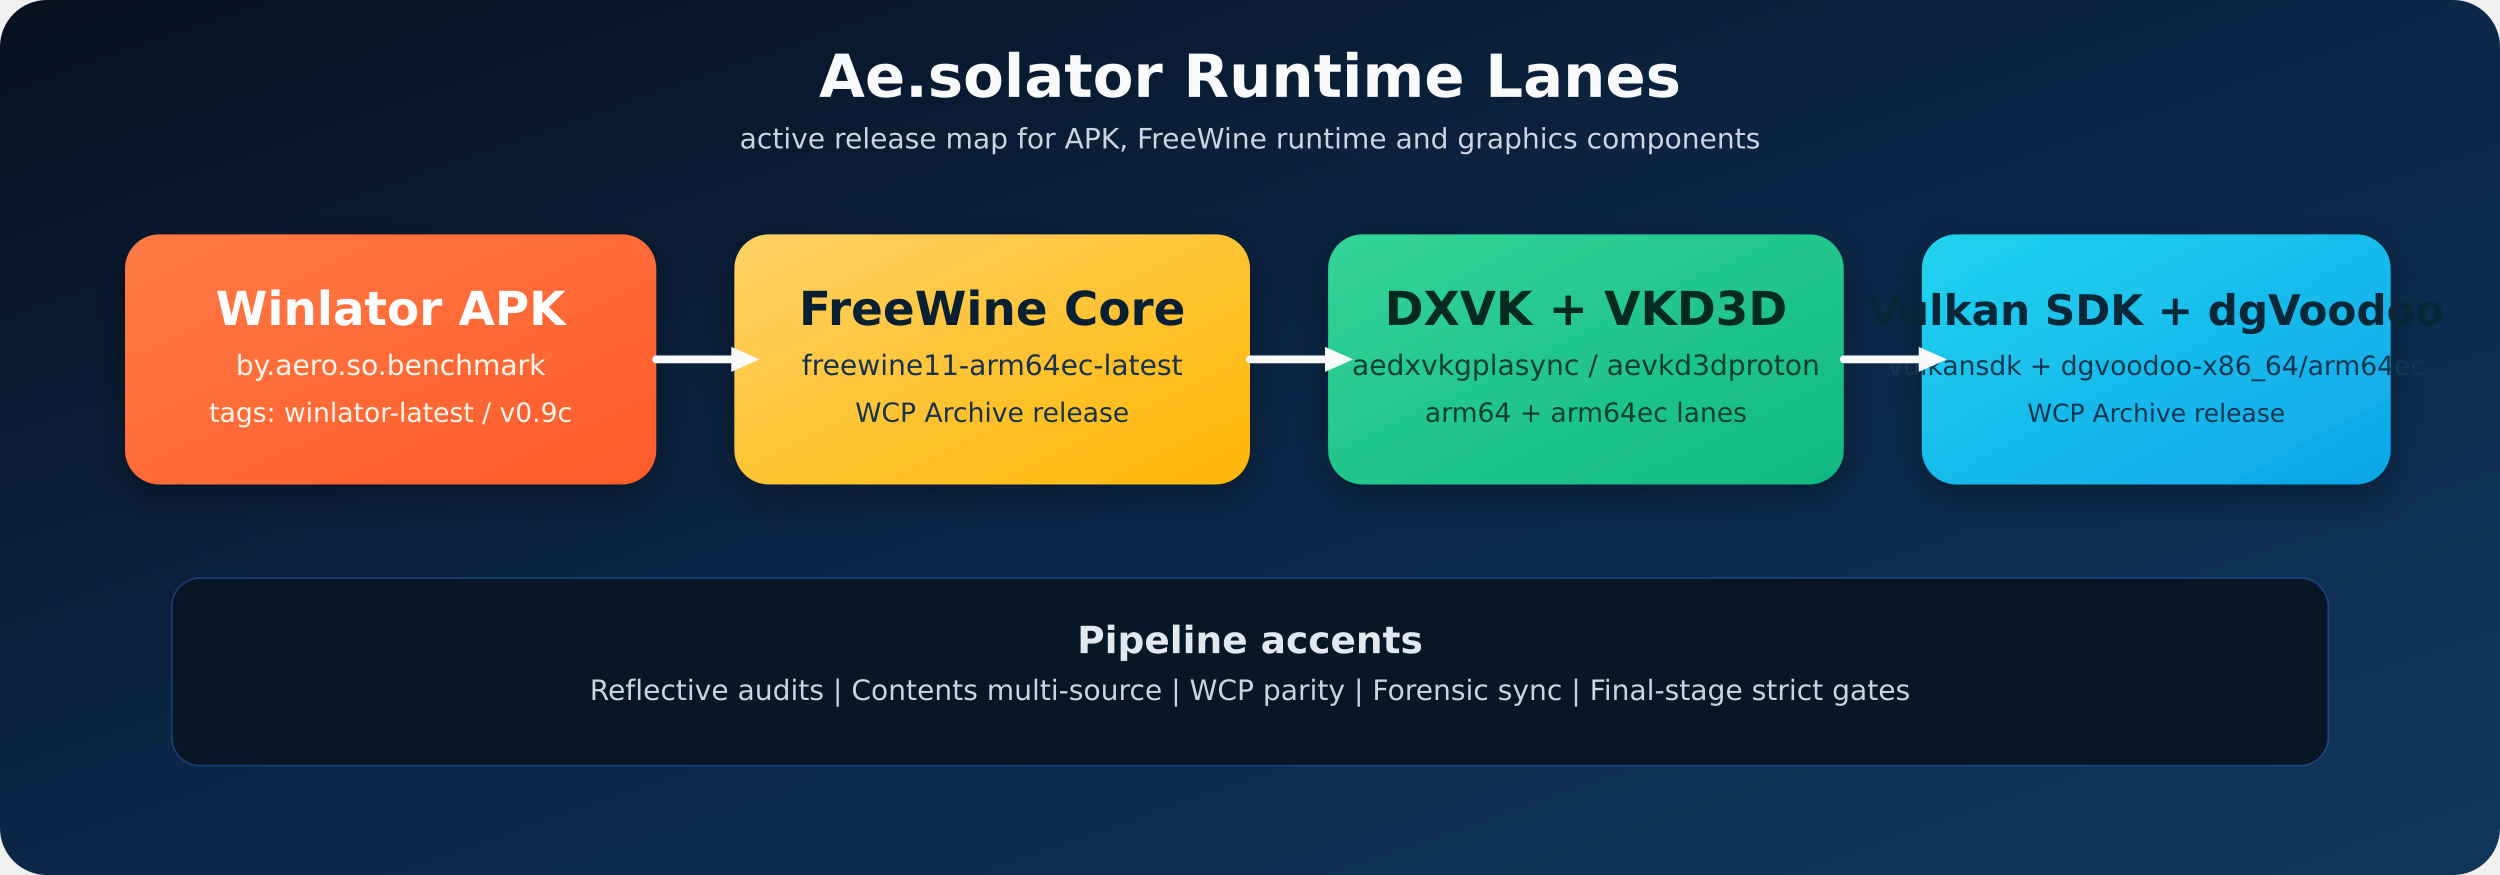
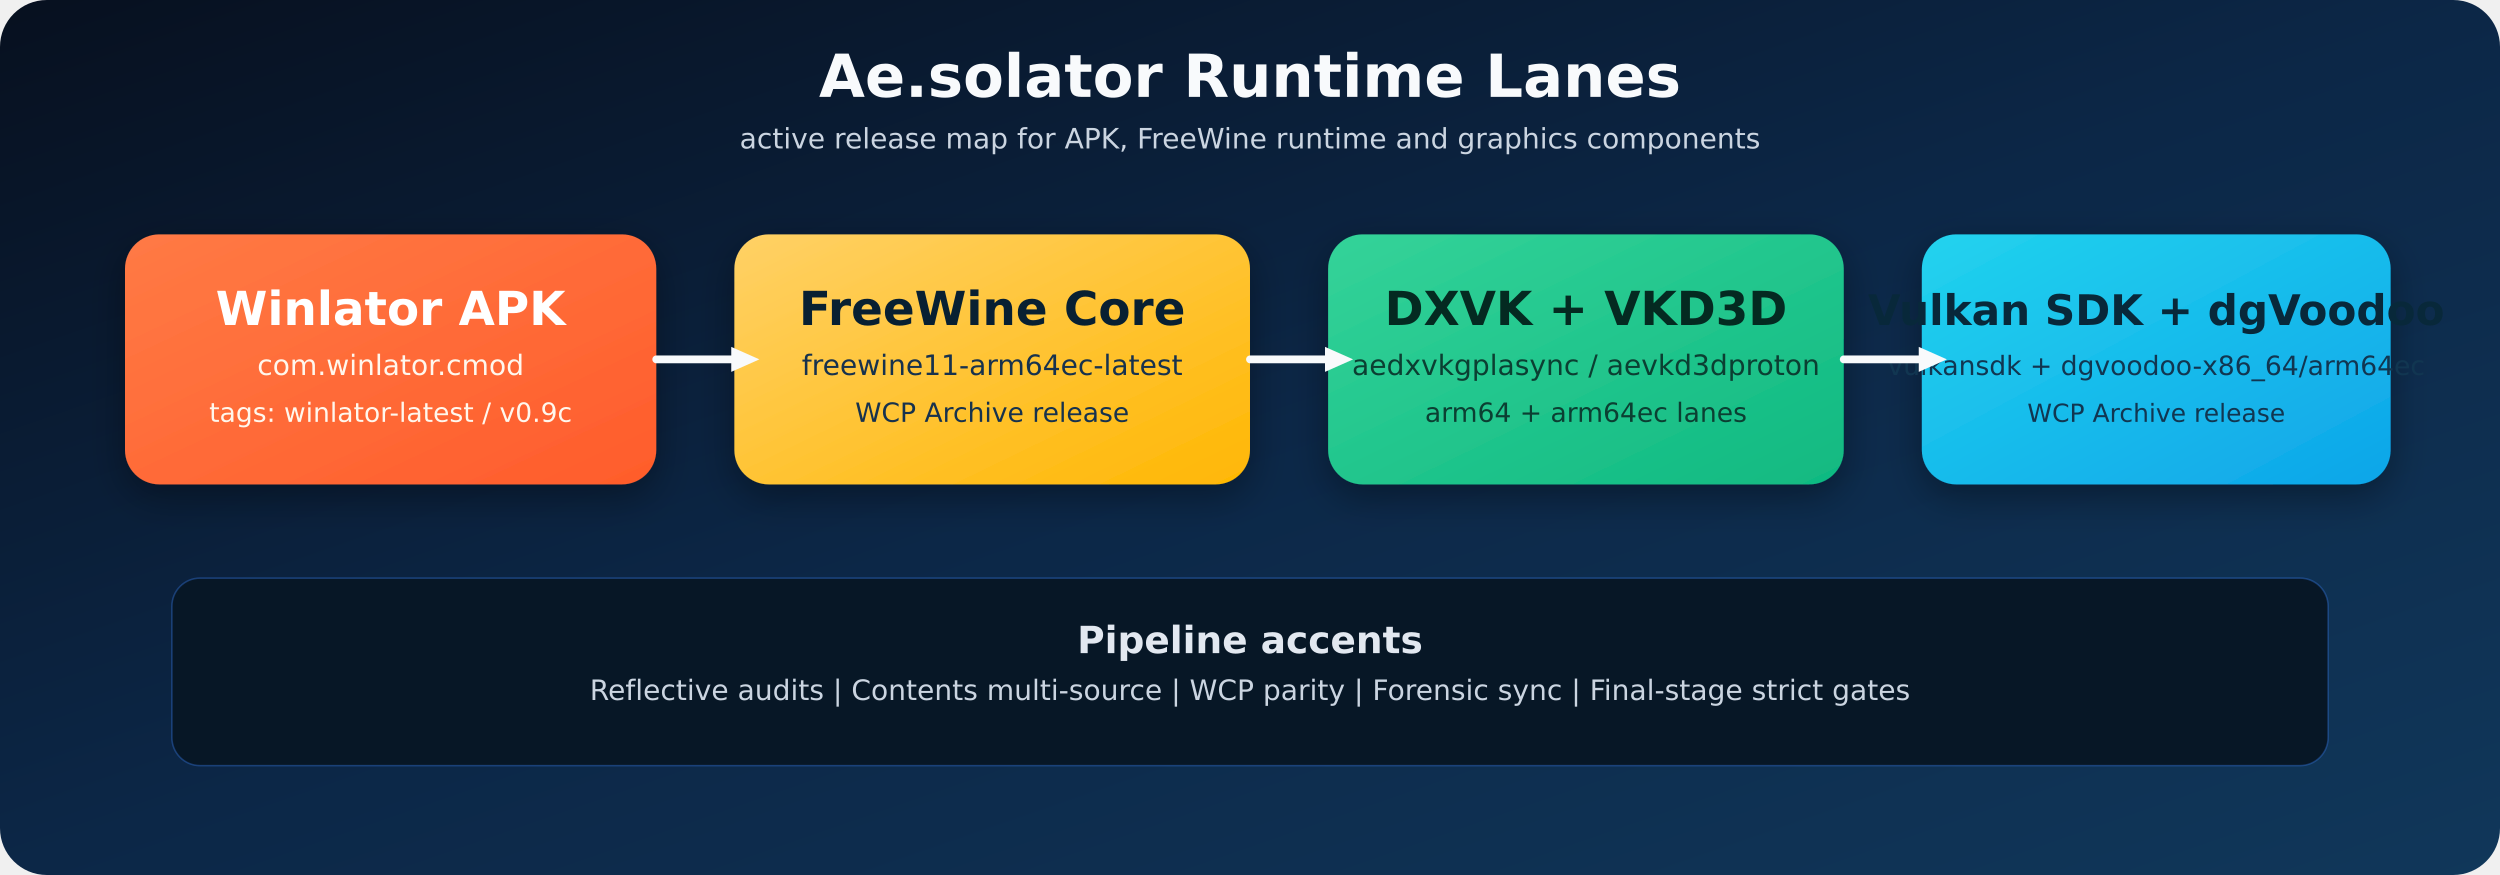
<svg xmlns="http://www.w3.org/2000/svg" viewBox="0 0 1600 560" role="img" aria-label="Ae.solator runtime lanes overview">
  <defs>
    <linearGradient id="canvas" x1="0" y1="0" x2="1" y2="1">
      <stop offset="0%" stop-color="#07101f" />
      <stop offset="50%" stop-color="#0c2747" />
      <stop offset="100%" stop-color="#10375a" />
    </linearGradient>
    <linearGradient id="apk" x1="0" y1="0" x2="1" y2="1">
      <stop offset="0%" stop-color="#ff7a45" />
      <stop offset="100%" stop-color="#ff5c2b" />
    </linearGradient>
    <linearGradient id="wine" x1="0" y1="0" x2="1" y2="1">
      <stop offset="0%" stop-color="#ffd166" />
      <stop offset="100%" stop-color="#ffb703" />
    </linearGradient>
    <linearGradient id="ge" x1="0" y1="0" x2="1" y2="1">
      <stop offset="0%" stop-color="#34d399" />
      <stop offset="100%" stop-color="#10b981" />
    </linearGradient>
    <linearGradient id="gn" x1="0" y1="0" x2="1" y2="1">
      <stop offset="0%" stop-color="#22d3ee" />
      <stop offset="100%" stop-color="#0ea5e9" />
    </linearGradient>
    <filter id="soft" x="-20%" y="-20%" width="140%" height="140%">
      <feDropShadow dx="0" dy="8" stdDeviation="12" flood-color="#000" flood-opacity="0.35" />
    </filter>
  </defs>
  <rect width="1600" height="560" rx="30" fill="url(#canvas)" />
  <text x="800" y="62" text-anchor="middle" fill="#f8fafc" font-size="38" font-family="Segoe UI, DejaVu Sans, Arial, sans-serif" font-weight="700">Ae.solator Runtime Lanes</text>
  <text x="800" y="95" text-anchor="middle" fill="#cbd5e1" font-size="18" font-family="Segoe UI, DejaVu Sans, Arial, sans-serif">active release map for APK, FreeWine runtime and graphics components</text>
  <rect x="80" y="150" width="340" height="160" rx="22" fill="url(#apk)" filter="url(#soft)" />
  <text x="250" y="208" text-anchor="middle" fill="#fff" font-size="30" font-family="Segoe UI, DejaVu Sans, Arial, sans-serif" font-weight="700">Winlator APK</text>
-   <text x="250" y="240" text-anchor="middle" fill="#fff7ed" font-size="18" font-family="Segoe UI, DejaVu Sans, Arial, sans-serif">by.aero.so.benchmark</text>
+   <text x="250" y="240" text-anchor="middle" fill="#fff7ed" font-size="18" font-family="Segoe UI, DejaVu Sans, Arial, sans-serif">com.winlator.cmod</text>
  <text x="250" y="270" text-anchor="middle" fill="#fff7ed" font-size="17" font-family="Segoe UI, DejaVu Sans, Arial, sans-serif">tags: winlator-latest / v0.9c</text>
  <rect x="470" y="150" width="330" height="160" rx="22" fill="url(#wine)" filter="url(#soft)" />
  <text x="635" y="208" text-anchor="middle" fill="#082032" font-size="30" font-family="Segoe UI, DejaVu Sans, Arial, sans-serif" font-weight="700">FreeWine Core</text>
  <text x="635" y="240" text-anchor="middle" fill="#17324d" font-size="18" font-family="Segoe UI, DejaVu Sans, Arial, sans-serif">freewine11-arm64ec-latest</text>
  <text x="635" y="270" text-anchor="middle" fill="#17324d" font-size="17" font-family="Segoe UI, DejaVu Sans, Arial, sans-serif">WCP Archive release</text>
  <rect x="850" y="150" width="330" height="160" rx="22" fill="url(#ge)" filter="url(#soft)" />
  <text x="1015" y="208" text-anchor="middle" fill="#042a21" font-size="30" font-family="Segoe UI, DejaVu Sans, Arial, sans-serif" font-weight="700">DXVK + VKD3D</text>
  <text x="1015" y="240" text-anchor="middle" fill="#0b3f32" font-size="18" font-family="Segoe UI, DejaVu Sans, Arial, sans-serif">aedxvkgplasync / aevkd3dproton</text>
  <text x="1015" y="270" text-anchor="middle" fill="#0b3f32" font-size="17" font-family="Segoe UI, DejaVu Sans, Arial, sans-serif">arm64 + arm64ec lanes</text>
  <rect x="1230" y="150" width="300" height="160" rx="22" fill="url(#gn)" filter="url(#soft)" />
  <text x="1380" y="208" text-anchor="middle" fill="#08283a" font-size="27" font-family="Segoe UI, DejaVu Sans, Arial, sans-serif" font-weight="700">Vulkan SDK + dgVoodoo</text>
  <text x="1380" y="240" text-anchor="middle" fill="#113651" font-size="17" font-family="Segoe UI, DejaVu Sans, Arial, sans-serif">vulkansdk + dgvoodoo-x86_64/arm64ec</text>
  <text x="1380" y="270" text-anchor="middle" fill="#113651" font-size="16" font-family="Segoe UI, DejaVu Sans, Arial, sans-serif">WCP Archive release</text>
  <path d="M420 230 H470" stroke="#f8fafc" stroke-width="5" stroke-linecap="round" />
  <path d="M800 230 H850" stroke="#f8fafc" stroke-width="5" stroke-linecap="round" />
  <path d="M1180 230 H1230" stroke="#f8fafc" stroke-width="5" stroke-linecap="round" />
  <polygon points="468,222 468,238 486,230" fill="#f8fafc" />
  <polygon points="848,222 848,238 866,230" fill="#f8fafc" />
  <polygon points="1228,222 1228,238 1246,230" fill="#f8fafc" />
  <rect x="110" y="370" width="1380" height="120" rx="18" fill="#071726" stroke="#3b82f6" stroke-opacity="0.35" />
  <text x="800" y="418" text-anchor="middle" fill="#e2e8f0" font-size="24" font-family="Segoe UI, DejaVu Sans, Arial, sans-serif" font-weight="700">Pipeline accents</text>
  <text x="800" y="448" text-anchor="middle" fill="#cbd5e1" font-size="18" font-family="Segoe UI, DejaVu Sans, Arial, sans-serif">Reflective audits  |  Contents multi-source  |  WCP parity  |  Forensic sync  |  Final-stage strict gates</text>
</svg>
